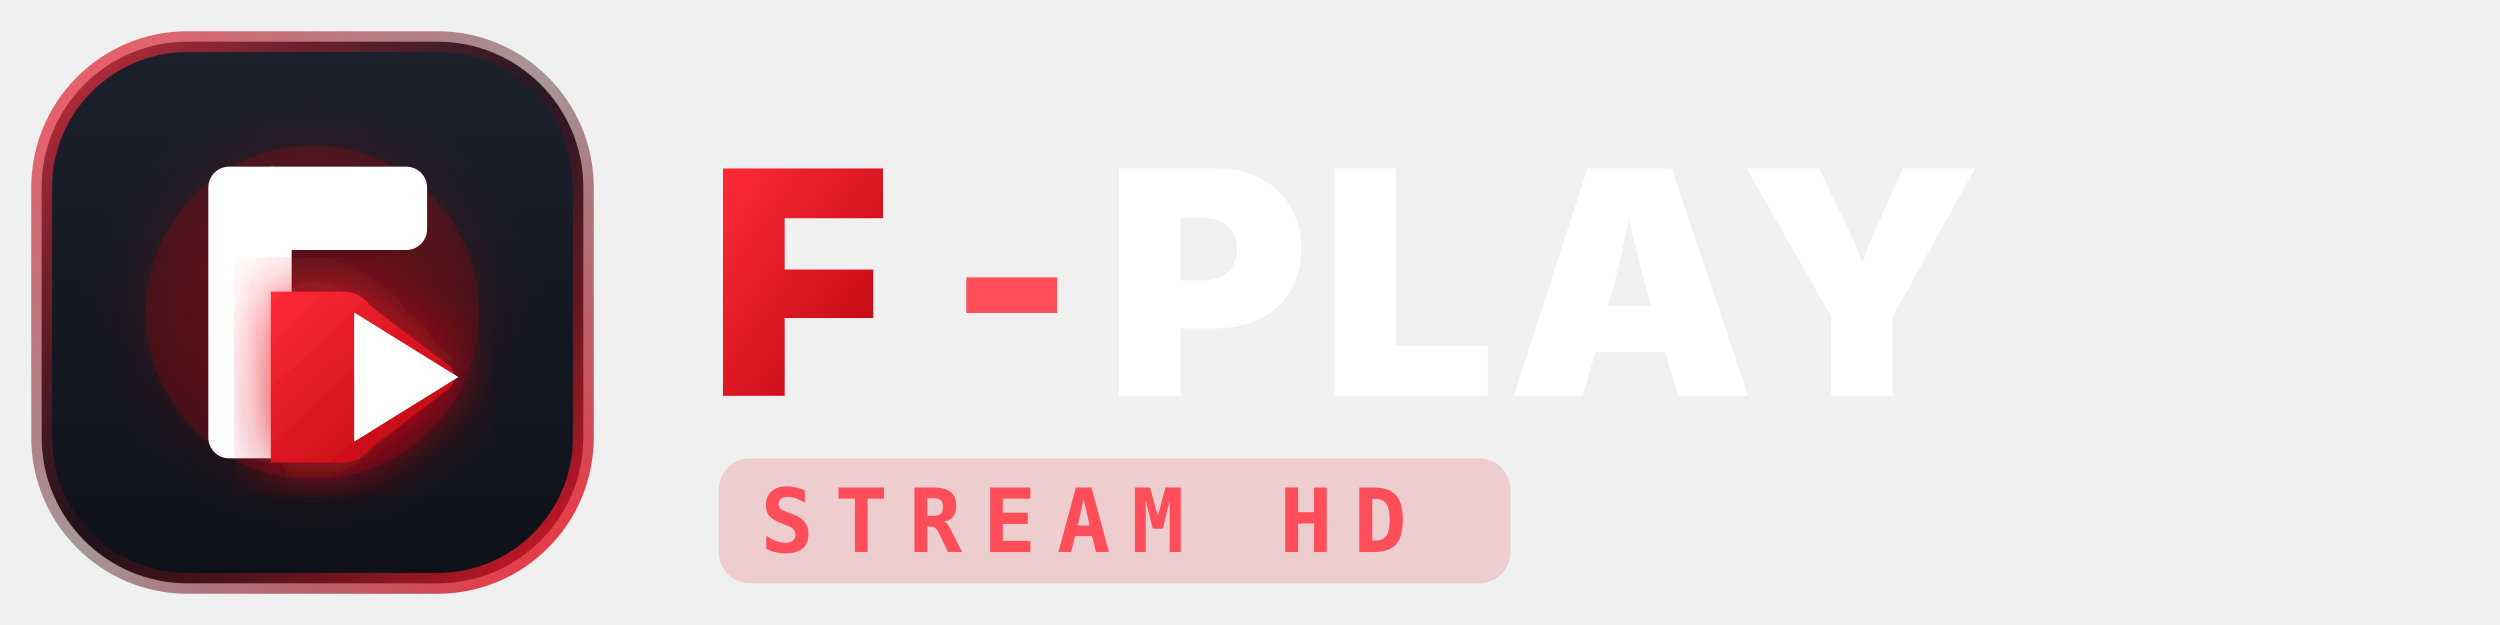
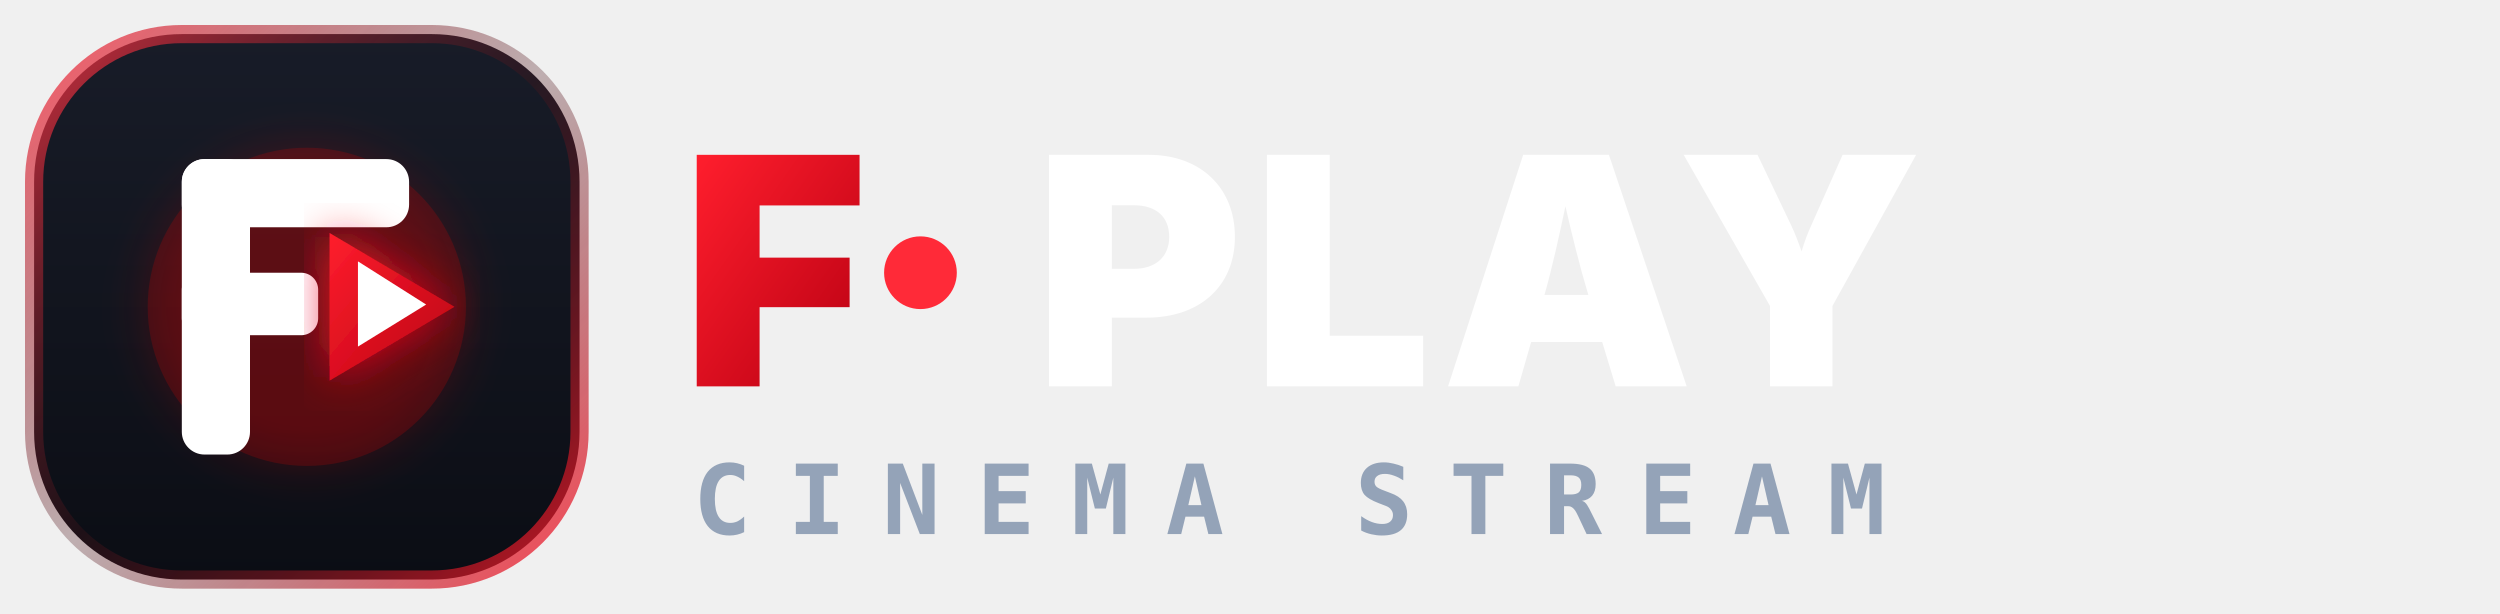
- <svg xmlns="http://www.w3.org/2000/svg" viewBox="0 0 240 60" width="240" height="60" fill="none">
+ <svg xmlns="http://www.w3.org/2000/svg" viewBox="0 0 220 54" width="220" height="54" fill="none">
  <defs>
-     <linearGradient id="fplay-grad-red" x1="0%" y1="0%" x2="100%" y2="100%">
-       <stop offset="0%" stop-color="#ff2a38" />
-       <stop offset="100%" stop-color="#b8050e" />
+     <linearGradient id="fplay-red" x1="0%" y1="0%" x2="100%" y2="100%">
+       <stop offset="0%" stop-color="#ff1e2d" />
+       <stop offset="100%" stop-color="#b80012" />
    </linearGradient>
-     <linearGradient id="fplay-grad-border" x1="0%" y1="0%" x2="100%" y2="100%">
+     <linearGradient id="fplay-border" x1="0%" y1="0%" x2="100%" y2="100%">
      <stop offset="0%" stop-color="#ff3344" stop-opacity="0.8" />
-       <stop offset="50%" stop-color="#3b1218" stop-opacity="0.4" />
-       <stop offset="100%" stop-color="#ff1a2b" stop-opacity="0.9" />
+       <stop offset="50%" stop-color="#4a151b" stop-opacity="0.3" />
+       <stop offset="100%" stop-color="#ff1a2b" stop-opacity="0.8" />
    </linearGradient>
-     <linearGradient id="fplay-grad-surface" x1="0%" y1="0%" x2="0%" y2="100%">
-       <stop offset="0%" stop-color="#1c202d" />
-       <stop offset="100%" stop-color="#0e1118" />
+     <linearGradient id="fplay-surface" x1="0%" y1="0%" x2="0%" y2="100%">
+       <stop offset="0%" stop-color="#181c28" />
+       <stop offset="100%" stop-color="#0b0d14" />
    </linearGradient>
    <filter id="fplay-glow" x="-20%" y="-20%" width="140%" height="140%">
-       <feGaussianBlur stdDeviation="3" result="blur" />
+       <feGaussianBlur stdDeviation="2" result="blur" />
      <feComposite in="SourceGraphic" in2="blur" operator="over" />
    </filter>
  </defs>
-   <g transform="translate(4, 4)">
-     <rect x="0" y="0" width="52" height="52" rx="14" fill="url(#fplay-grad-surface)" stroke="url(#fplay-grad-border)" stroke-width="2" />
-     <circle cx="26" cy="26" r="16" fill="#e50914" fill-opacity="0.18" filter="url(#fplay-glow)" />
-     <path d="M16 14 C16 12.89 16.89 12 18 12 L22 12 C23.11 12 24 12.89 24 14 L24 38 C24 39.11 23.11 40 22 40 L18 40 C16.89 40 16 39.11 16 38 Z" fill="#ffffff" />
-     <path d="M22 12 L35 12 C36.1 12 37 12.9 37 14 L37 18 C37 19.1 36.1 20 35 20 L22 20 Z" fill="#ffffff" />
-     <path d="M22 24 L29 24 C30.2 24 31 24.6 31.6 25.4 L39 31 C39.8 31.6 39.8 32.8 39 33.4 L31.6 39 C31 39.8 30.2 40.4 29 40.4 L22 40.4 Z" fill="url(#fplay-grad-red)" filter="url(#fplay-glow)" />
-     <polygon points="30,26 40,32.2 30,38.4" fill="#ffffff" />
+   <g transform="translate(3, 3)">
+     <rect x="0" y="0" width="48" height="48" rx="13" fill="url(#fplay-surface)" stroke="url(#fplay-border)" stroke-width="1.6" />
+     <circle cx="24" cy="24" r="14" fill="#e50914" fill-opacity="0.2" filter="url(#fplay-glow)" />
+     <rect x="13" y="11" width="6" height="26" rx="2" fill="#ffffff" />
+     <rect x="13" y="11" width="20" height="6" rx="2" fill="#ffffff" />
+     <rect x="13" y="21" width="12" height="5.5" rx="1.5" fill="#ffffff" />
+     <polygon points="26,17.5 37,24 26,30.5" fill="url(#fplay-red)" filter="url(#fplay-glow)" />
+     <polygon points="28.5,20 34.5,23.8 28.5,27.5" fill="#ffffff" />
  </g>
-   <text x="68" y="38" font-family="'Plus Jakarta Sans', system-ui, -apple-system, sans-serif" font-size="30" font-weight="900" fill="url(#fplay-grad-red)" letter-spacing="0.5">F</text>
-   <text x="91" y="36" font-family="'Plus Jakarta Sans', system-ui, -apple-system, sans-serif" font-size="26" font-weight="800" fill="#ff4d5a">-</text>
-   <text x="106" y="38" font-family="'Plus Jakarta Sans', system-ui, -apple-system, sans-serif" font-size="30" font-weight="900" fill="#ffffff" letter-spacing="1">PLAY</text>
-   <rect x="69" y="44" width="76" height="12" rx="3" fill="#e50914" fill-opacity="0.15" />
-   <text x="73" y="53" font-family="'JetBrains Mono', monospace" font-size="8.5" font-weight="700" fill="#ff4d5a" letter-spacing="2">STREAM HD</text>
+   <text x="60" y="34" font-family="'Plus Jakarta Sans', system-ui, -apple-system, sans-serif" font-size="28" font-weight="900" fill="url(#fplay-red)" letter-spacing="0.5">F</text>
+   <circle cx="81" cy="24" r="3.2" fill="#ff2a38" />
+   <text x="91" y="34" font-family="'Plus Jakarta Sans', system-ui, -apple-system, sans-serif" font-size="28" font-weight="900" fill="#ffffff" letter-spacing="0.8">PLAY</text>
+   <text x="61" y="47" font-family="'JetBrains Mono', monospace" font-size="8.5" font-weight="700" fill="#94a3b8" letter-spacing="3.2">CINEMA STREAM</text>
</svg>
